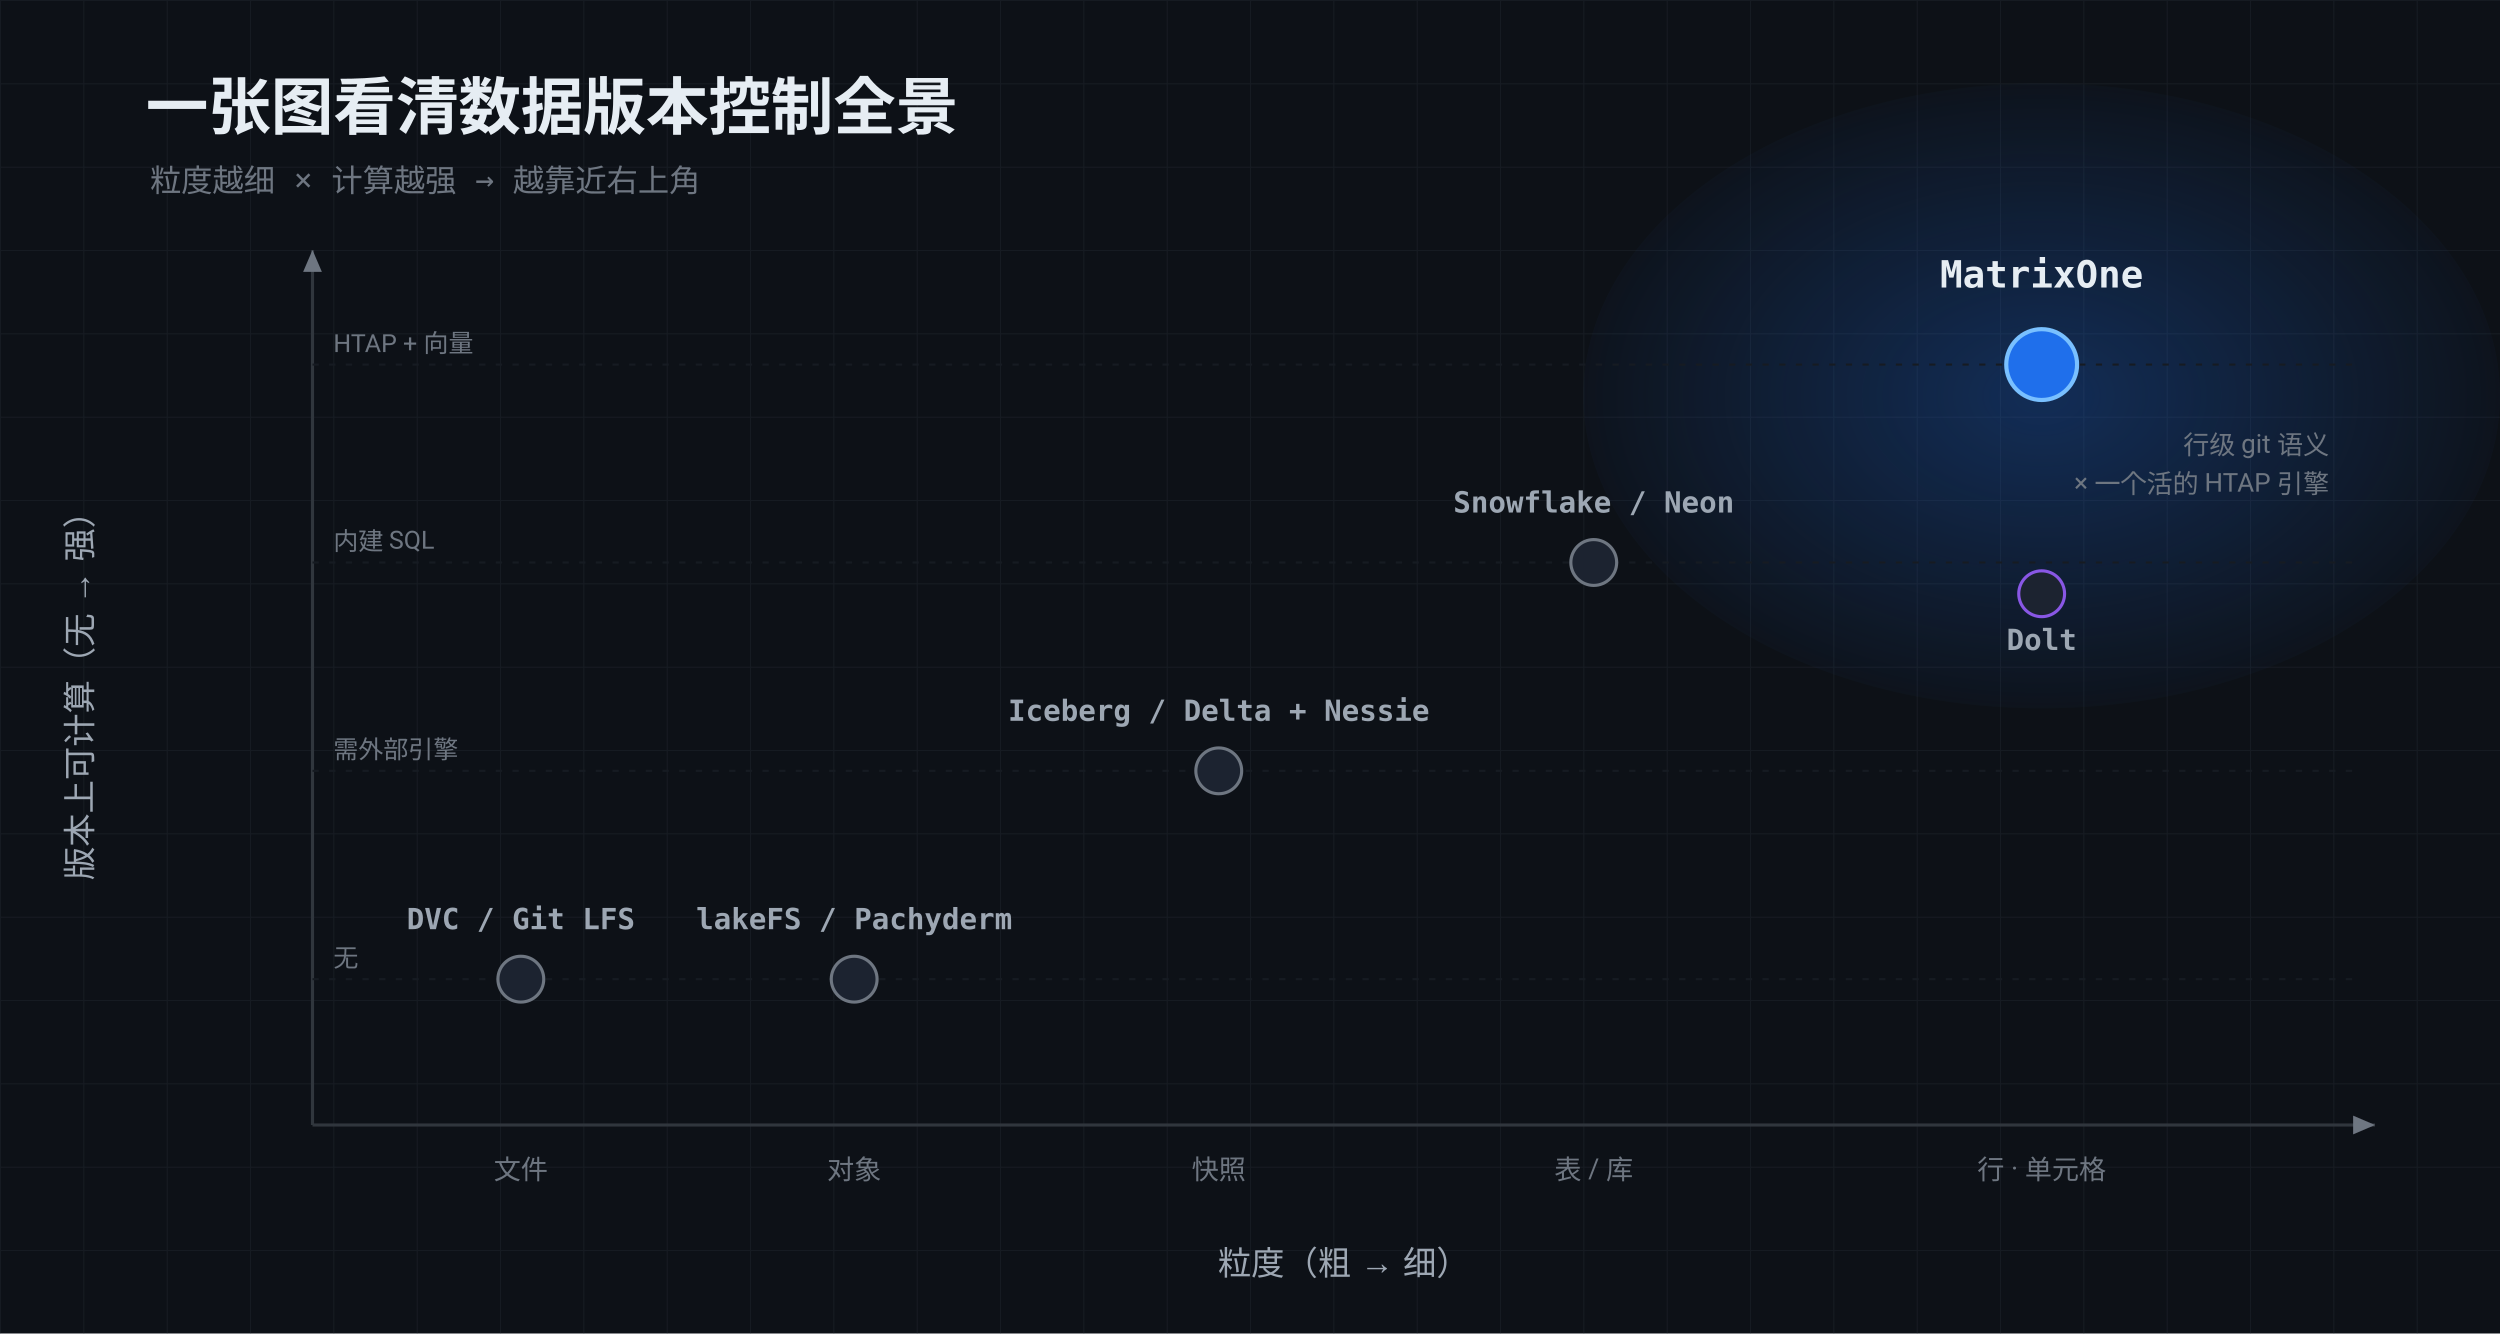
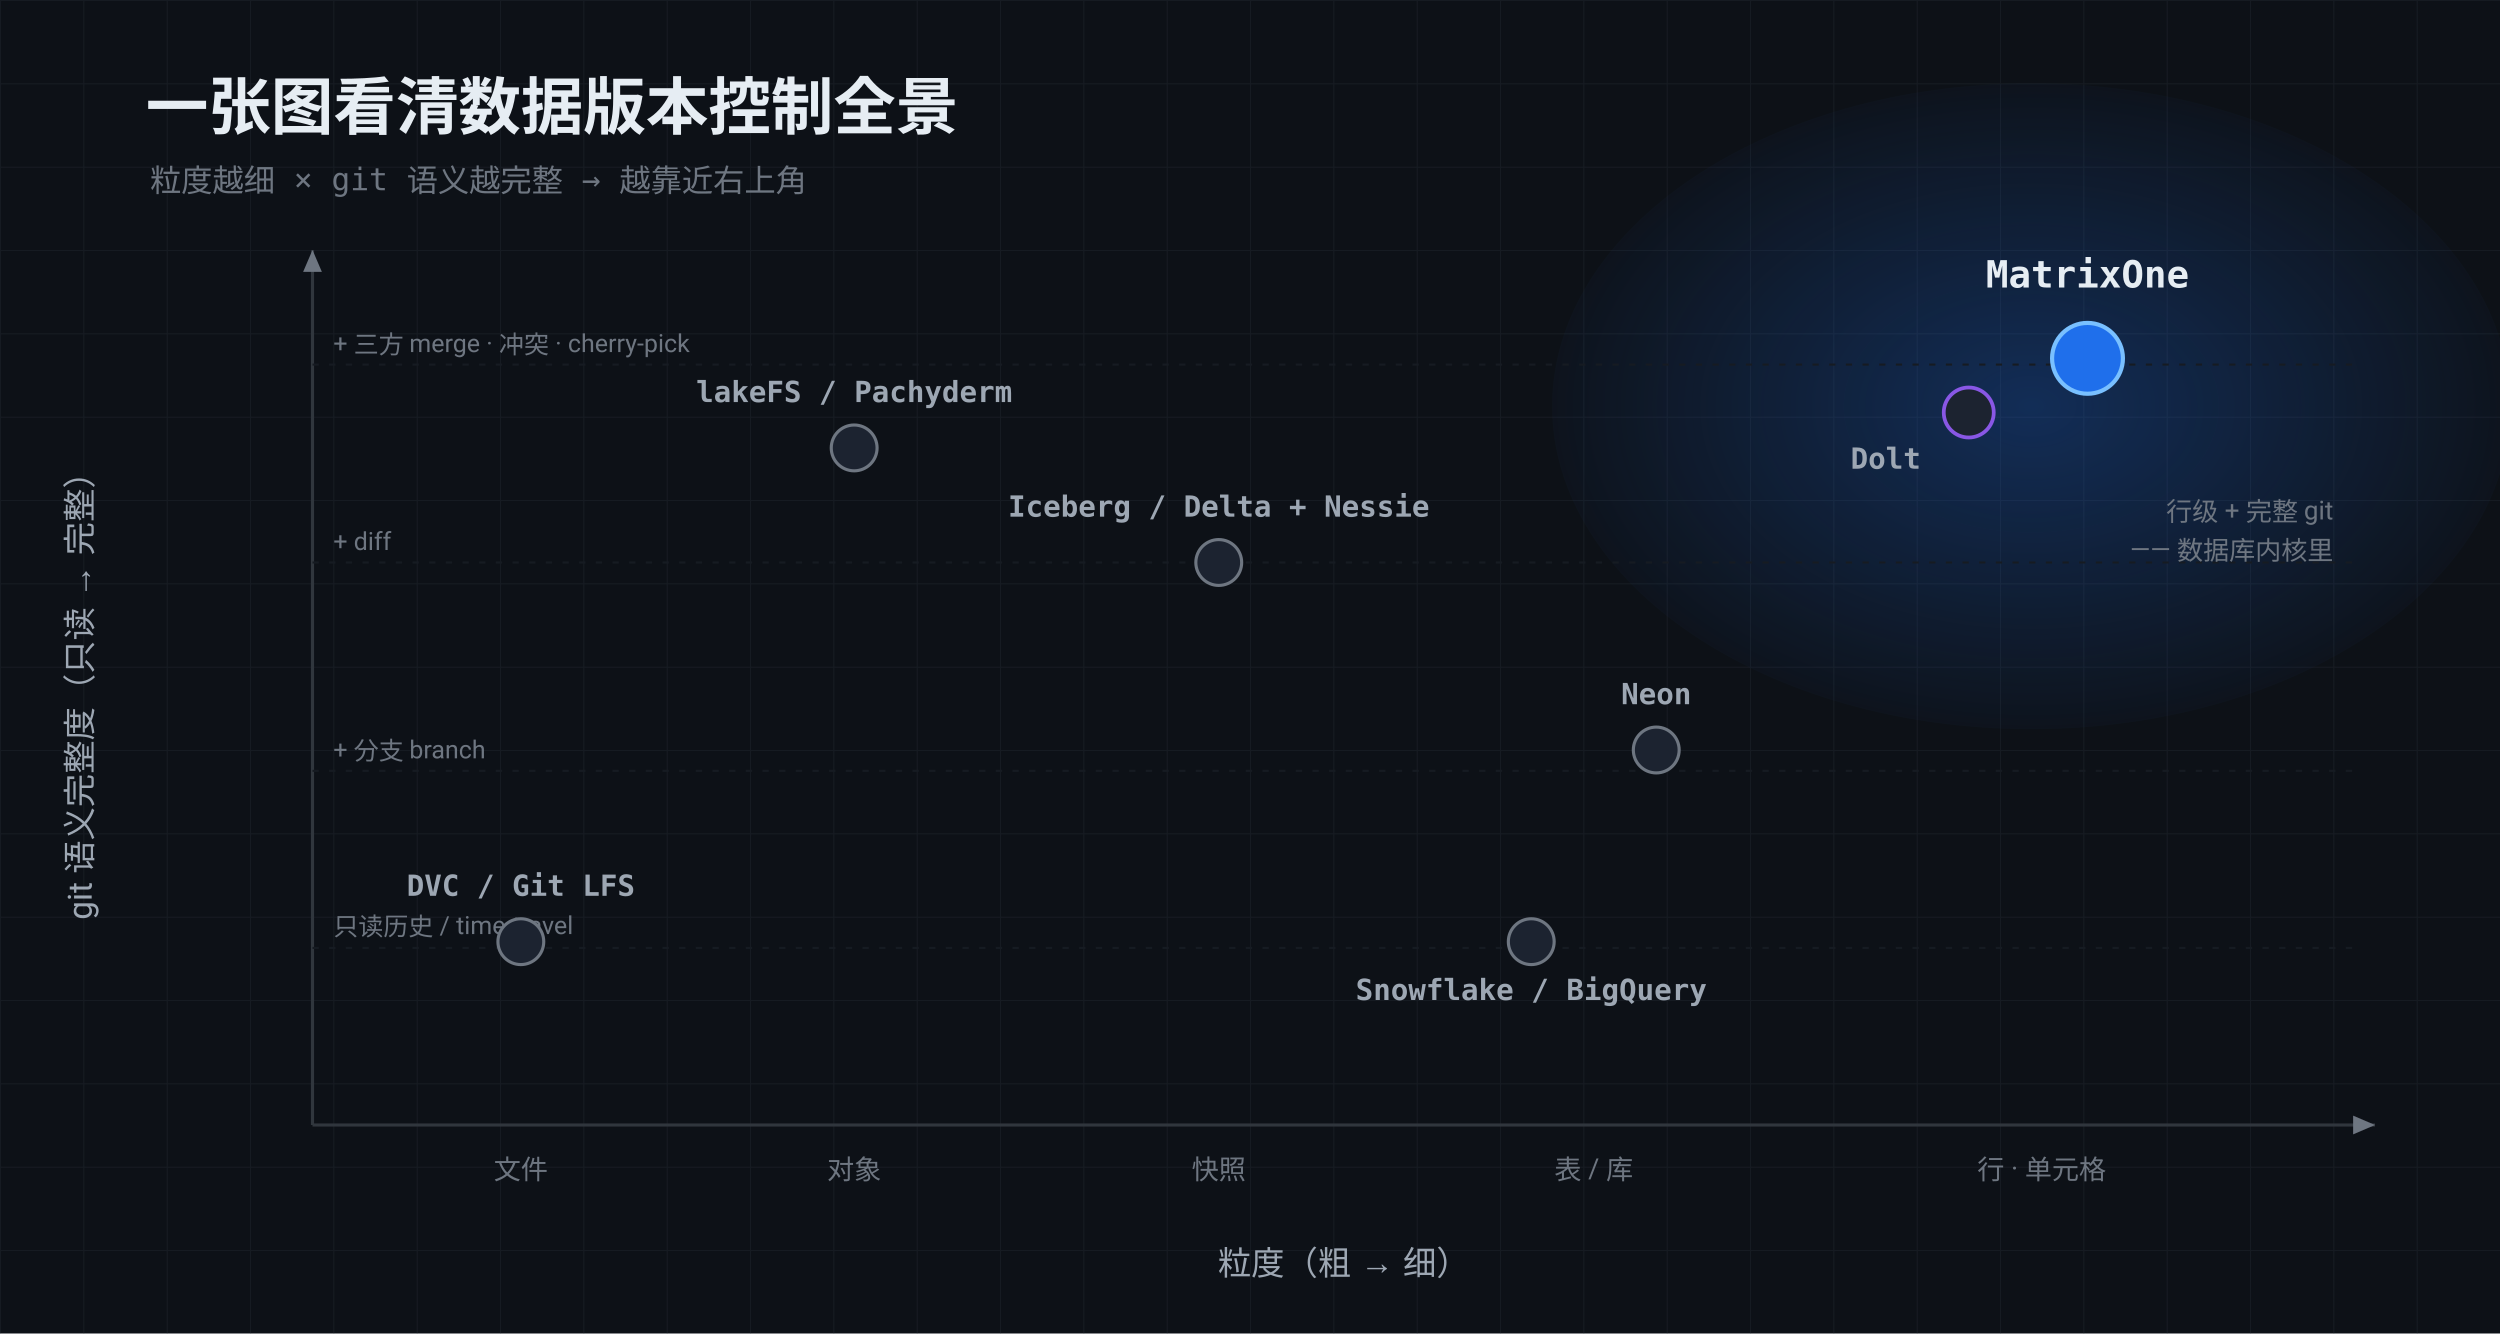
<svg xmlns="http://www.w3.org/2000/svg" viewBox="0 0 1200 640" font-family="-apple-system,'Segoe UI',Roboto,'PingFang SC','Microsoft YaHei',Arial,sans-serif">
  <defs>
    <pattern id="g" width="40" height="40" patternUnits="userSpaceOnUse">
      <path d="M40 0H0V40" fill="none" stroke="#161B22" stroke-width="1" />
    </pattern>
    <radialGradient id="sweet" cx="50%" cy="50%" r="55%">
      <stop offset="0%" stop-color="#1F6FEB" stop-opacity="0.30" />
      <stop offset="100%" stop-color="#1F6FEB" stop-opacity="0" />
    </radialGradient>
    <marker id="arr" markerWidth="9" markerHeight="9" refX="7" refY="3" orient="auto">
      <path d="M0 0L7 3L0 6Z" fill="#6E7681" />
    </marker>
-     <style>
-       .mono{font-family:ui-monospace,'SF Mono','JetBrains Mono',Menlo,Consolas,monospace;}
-       .h{fill:#E6EDF3;} .m{fill:#9DA7B3;} .dim{fill:#6E7681;}
-     </style>
+     <style>.mono{font-family:ui-monospace,'SF Mono',Menlo,Consolas,monospace;} .h{fill:#E6EDF3;} .m{fill:#9DA7B3;} .dim{fill:#6E7681;}</style>
  </defs>
  <rect width="1200" height="640" fill="#0D1117" />
  <rect width="1200" height="640" fill="url(#g)" />
  <text x="70" y="62" class="h" font-size="30" font-weight="700">一张图看清数据版本控制全景</text>
-   <text x="72" y="92" class="mono dim" font-size="15">粒度越细 × 计算越强 → 越靠近右上角</text>
-   <ellipse cx="980" cy="190" rx="220" ry="150" fill="url(#sweet)" />
+   <text x="72" y="92" class="mono dim" font-size="15">粒度越细 × git 语义越完整 → 越靠近右上角</text>
+   <ellipse cx="975" cy="195" rx="230" ry="155" fill="url(#sweet)" />
  <line x1="150" y1="540" x2="1140" y2="540" stroke="#30363D" stroke-width="1.5" marker-end="url(#arr)" />
  <line x1="150" y1="540" x2="150" y2="120" stroke="#30363D" stroke-width="1.5" marker-end="url(#arr)" />
  <text x="645" y="612" class="m" font-size="16" text-anchor="middle">粒度（粗 → 细）</text>
  <text x="250" y="566" class="dim" font-size="13" text-anchor="middle">文件</text>
  <text x="410" y="566" class="dim" font-size="13" text-anchor="middle">对象</text>
  <text x="585" y="566" class="dim" font-size="13" text-anchor="middle">快照</text>
  <text x="765" y="566" class="dim" font-size="13" text-anchor="middle">表 / 库</text>
  <text x="980" y="566" class="dim" font-size="13" text-anchor="middle">行 · 单元格</text>
-   <text x="44" y="330" class="m" font-size="16" text-anchor="middle" transform="rotate(-90 44 330)">版本上可计算（无 → 强）</text>
-   <line x1="150" y1="470" x2="1130" y2="470" stroke="#161B22" stroke-width="1" stroke-dasharray="3 5" />
+   <text x="44" y="330" class="m" font-size="16" text-anchor="middle" transform="rotate(-90 44 330)">git 语义完整度（只读 → 完整）</text>
+   <line x1="150" y1="455" x2="1130" y2="455" stroke="#161B22" stroke-width="1" stroke-dasharray="3 5" />
  <line x1="150" y1="370" x2="1130" y2="370" stroke="#161B22" stroke-width="1" stroke-dasharray="3 5" />
  <line x1="150" y1="270" x2="1130" y2="270" stroke="#161B22" stroke-width="1" stroke-dasharray="3 5" />
  <line x1="150" y1="175" x2="1130" y2="175" stroke="#161B22" stroke-width="1" stroke-dasharray="3 5" />
-   <text x="160" y="464" class="dim" font-size="12">无</text>
-   <text x="160" y="364" class="dim" font-size="12">需外部引擎</text>
-   <text x="160" y="264" class="dim" font-size="12">内建 SQL</text>
-   <text x="160" y="169" class="dim" font-size="12">HTAP + 向量</text>
-   <circle cx="250" cy="470" r="11" fill="#1C2330" stroke="#6E7681" stroke-width="1.5" />
-   <text x="250" y="446" class="m mono" font-size="14" text-anchor="middle" font-weight="600">DVC / Git LFS</text>
-   <circle cx="410" cy="470" r="11" fill="#1C2330" stroke="#6E7681" stroke-width="1.5" />
-   <text x="410" y="446" class="m mono" font-size="14" text-anchor="middle" font-weight="600">lakeFS / Pachyderm</text>
-   <circle cx="585" cy="370" r="11" fill="#1C2330" stroke="#6E7681" stroke-width="1.5" />
-   <text x="585" y="346" class="m mono" font-size="14" text-anchor="middle" font-weight="600">Iceberg / Delta + Nessie</text>
-   <circle cx="765" cy="270" r="11" fill="#1C2330" stroke="#6E7681" stroke-width="1.5" />
-   <text x="765" y="246" class="m mono" font-size="14" text-anchor="middle" font-weight="600">Snowflake / Neon</text>
-   <circle cx="980" cy="285" r="11" fill="#1C2330" stroke="#8957E5" stroke-width="1.5" />
-   <text x="980" y="312" class="m mono" font-size="14" text-anchor="middle" font-weight="600">Dolt</text>
-   <circle cx="980" cy="175" r="17" fill="#1F6FEB" stroke="#79C0FF" stroke-width="2" />
-   <text x="980" y="138" class="h mono" font-size="18" text-anchor="middle" font-weight="700">MatrixOne</text>
-   <text x="1118" y="218" class="dim" font-size="12.5" text-anchor="end">行级 git 语义</text>
-   <text x="1118" y="236" class="dim" font-size="12.5" text-anchor="end">× 一个活的 HTAP 引擎</text>
+   <text x="160" y="449" class="dim" font-size="12">只读历史 / time-travel</text>
+   <text x="160" y="364" class="dim" font-size="12">+ 分支 branch</text>
+   <text x="160" y="264" class="dim" font-size="12">+ diff</text>
+   <text x="160" y="169" class="dim" font-size="12">+ 三方 merge · 冲突 · cherry-pick</text>
+   <circle cx="250" cy="452" r="11" fill="#1C2330" stroke="#6E7681" stroke-width="1.5" />
+   <text x="250" y="430" class="m mono" font-size="14" text-anchor="middle" font-weight="600">DVC / Git LFS</text>
+   <circle cx="735" cy="452" r="11" fill="#1C2330" stroke="#6E7681" stroke-width="1.5" />
+   <text x="735" y="480" class="m mono" font-size="14" text-anchor="middle" font-weight="600">Snowflake / BigQuery</text>
+   <circle cx="795" cy="360" r="11" fill="#1C2330" stroke="#6E7681" stroke-width="1.5" />
+   <text x="795" y="338" class="m mono" font-size="14" text-anchor="middle" font-weight="600">Neon</text>
+   <circle cx="410" cy="215" r="11" fill="#1C2330" stroke="#6E7681" stroke-width="1.5" />
+   <text x="410" y="193" class="m mono" font-size="14" text-anchor="middle" font-weight="600">lakeFS / Pachyderm</text>
+   <circle cx="585" cy="270" r="11" fill="#1C2330" stroke="#6E7681" stroke-width="1.5" />
+   <text x="585" y="248" class="m mono" font-size="14" text-anchor="middle" font-weight="600">Iceberg / Delta + Nessie</text>
+   <circle cx="945" cy="198" r="12" fill="#1C2330" stroke="#8957E5" stroke-width="1.8" />
+   <text x="922" y="225" class="m mono" font-size="14" text-anchor="end" font-weight="600">Dolt</text>
+   <circle cx="1002" cy="172" r="17" fill="#1F6FEB" stroke="#79C0FF" stroke-width="2" />
+   <text x="1002" y="138" class="h mono" font-size="18" text-anchor="middle" font-weight="700">MatrixOne</text>
+   <text x="1120" y="250" class="dim" font-size="12.5" text-anchor="end">行级 + 完整 git</text>
+   <text x="1120" y="268" class="dim" font-size="12.5" text-anchor="end">—— 数据库内核里</text>
</svg>
